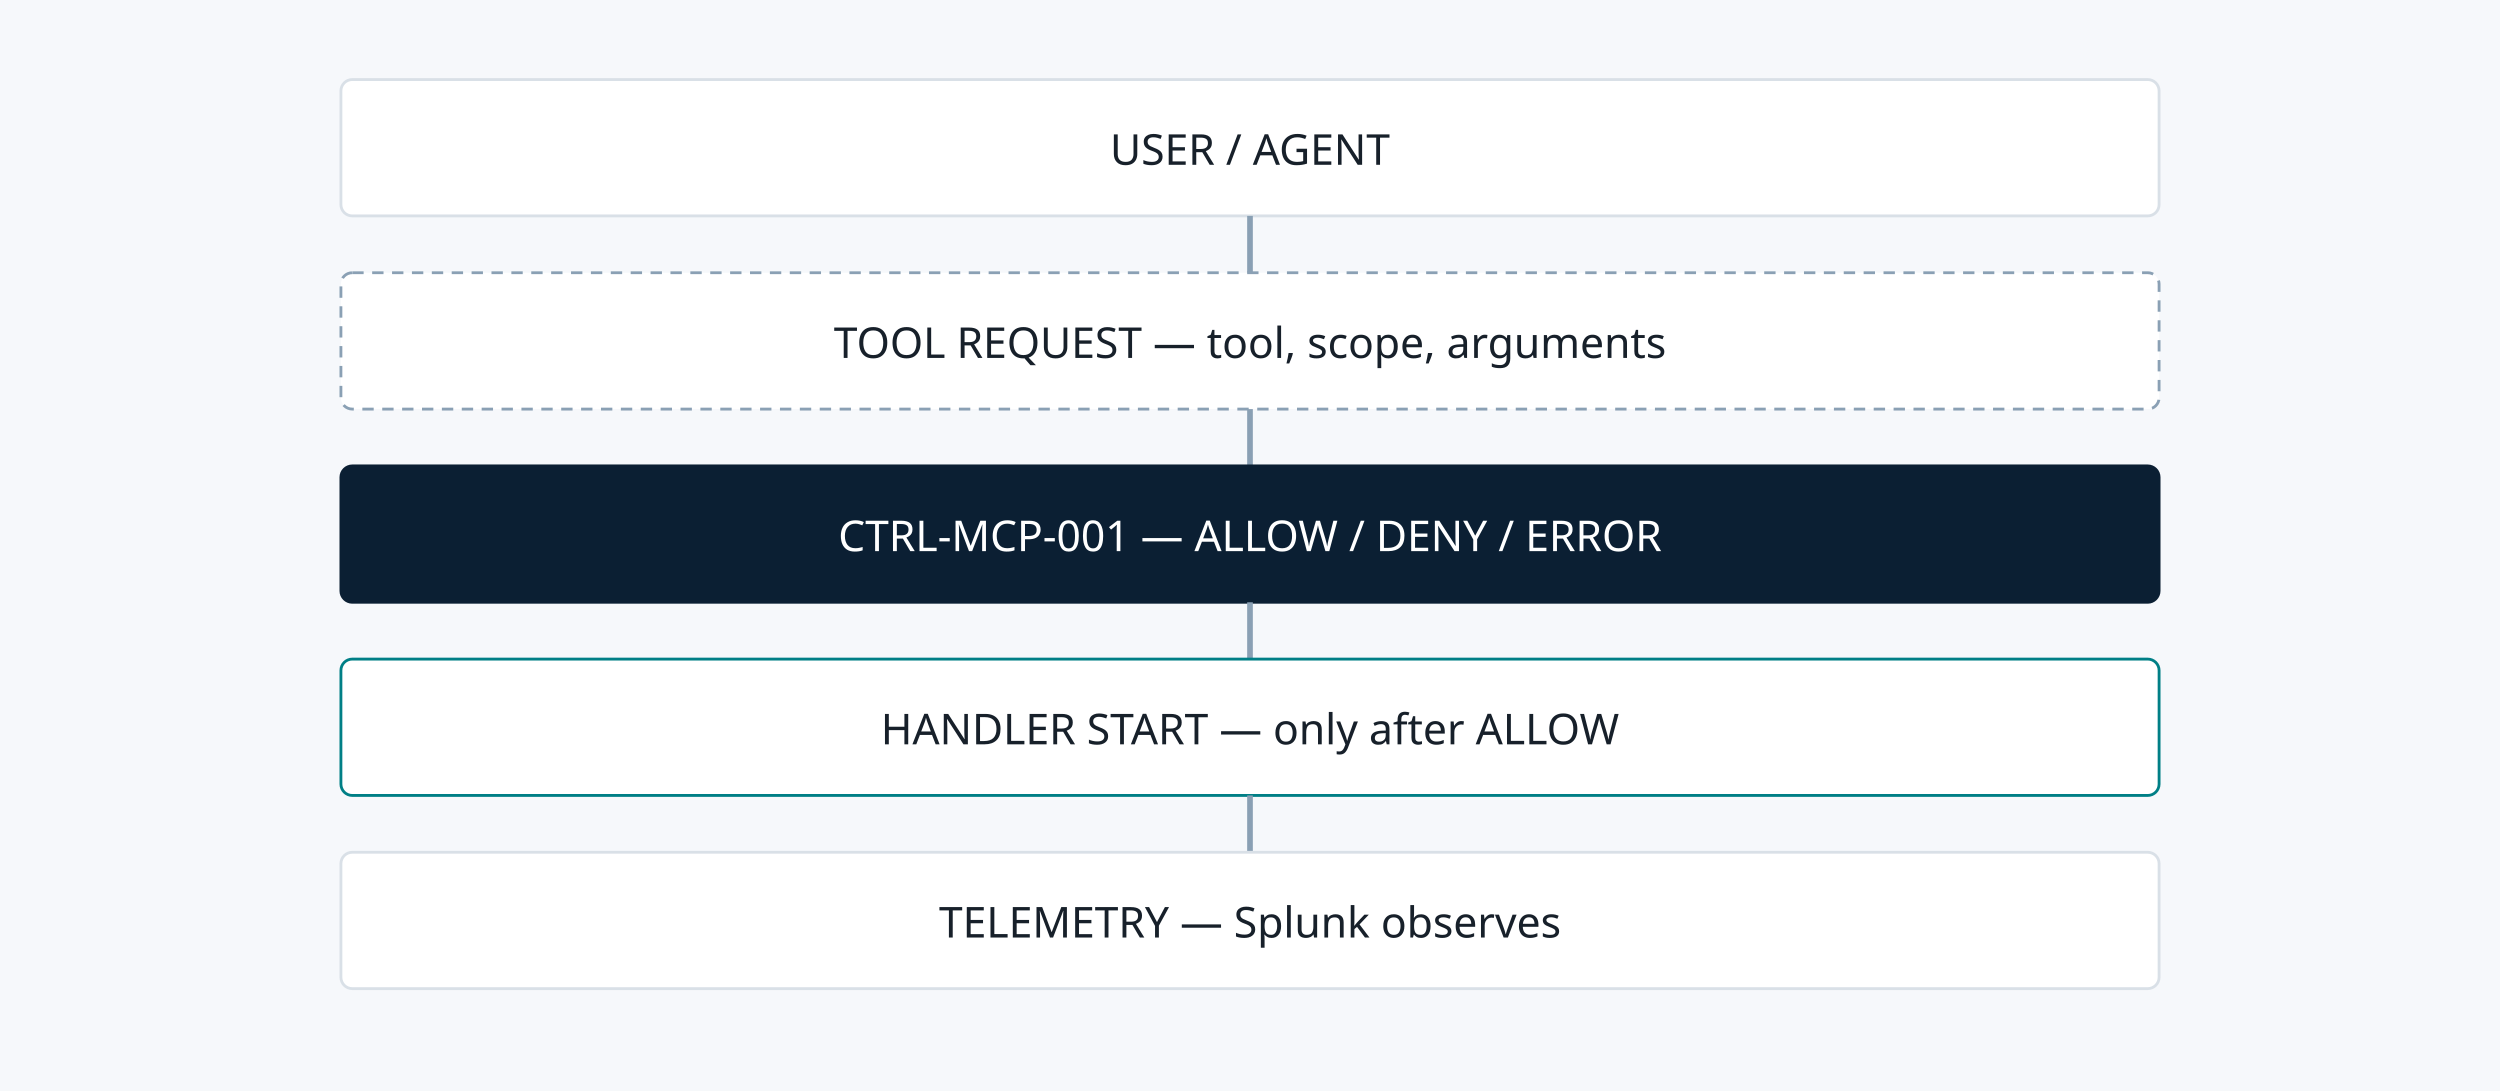
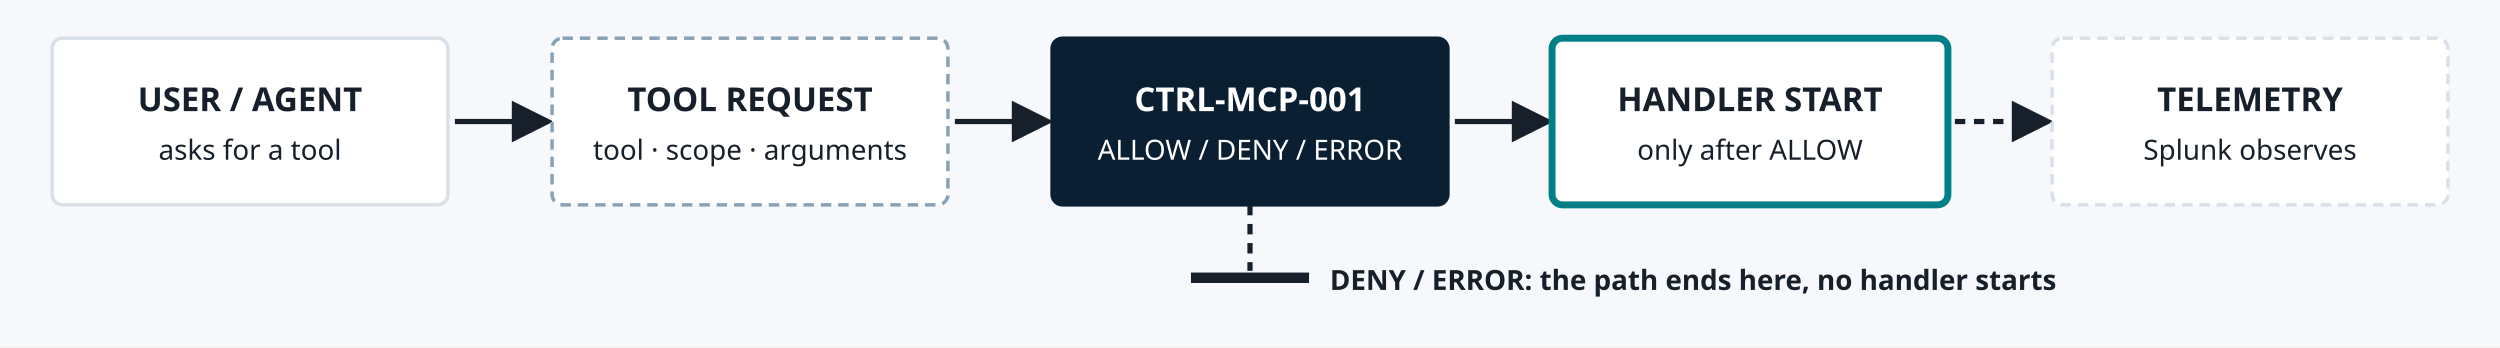
- <svg xmlns="http://www.w3.org/2000/svg" viewBox="0 0 880 384" role="img" aria-labelledby="title desc">
-   <rect width="880" height="384" fill="#F6F8FB" />
-   <g font-family="system-ui, Segoe UI, sans-serif" font-size="15" fill="#17202A">
-     <rect x="120" y="28" width="640" height="48" rx="4" fill="#FFFFFF" stroke="#D9E0E7" />
-     <text x="440" y="58" text-anchor="middle" fill="#17202A">USER / AGENT</text>
-     <path d="M440 76 V96" stroke="#8AA0B4" stroke-width="2" fill="none" />
-     <rect x="120" y="96" width="640" height="48" rx="4" fill="#FFFFFF" stroke="#8AA0B4" stroke-dasharray="4 3" />
-     <text x="440" y="126" text-anchor="middle" fill="#17202A">TOOL REQUEST — tool, scope, arguments</text>
-     <path d="M440 144 V164" stroke="#8AA0B4" stroke-width="2" fill="none" />
-     <rect x="120" y="164" width="640" height="48" rx="4" fill="#0B1F33" stroke="#0B1F33" />
-     <text x="440" y="194" text-anchor="middle" fill="#FFFFFF">CTRL-MCP-001 — ALLOW / DENY / ERROR</text>
-     <path d="M440 212 V232" stroke="#8AA0B4" stroke-width="2" fill="none" />
-     <rect x="120" y="232" width="640" height="48" rx="4" fill="#FFFFFF" stroke="#007F86" />
-     <text x="440" y="262" text-anchor="middle" fill="#17202A">HANDLER START — only after ALLOW</text>
-     <path d="M440 280 V300" stroke="#8AA0B4" stroke-width="2" fill="none" />
-     <rect x="120" y="300" width="640" height="48" rx="4" fill="#FFFFFF" stroke="#D9E0E7" />
-     <text x="440" y="330" text-anchor="middle" fill="#17202A">TELEMETRY — Splunk observes</text>
+ <svg xmlns="http://www.w3.org/2000/svg" viewBox="0 0 1440 200" role="img" aria-labelledby="title desc">
+   <rect width="1440" height="200" fill="#F6F8FB" />
+   <defs>
+     <marker id="arrow" viewBox="0 0 10 10" refX="8" refY="5" markerWidth="8" markerHeight="8" orient="auto-start-reverse">
+       <path d="M0 0 L10 5 L0 10 z" fill="#17202A" />
+     </marker>
+   </defs>
+   <g font-family="system-ui, Segoe UI, sans-serif" fill="#17202A">
+     <rect x="30" y="22" width="228" height="96" rx="6" fill="#FFFFFF" stroke="#D9E0E7" stroke-width="2" />
+     <text x="144" y="64" text-anchor="middle" font-size="19" font-weight="700" fill="#17202A">USER / AGENT</text>
+     <text x="144" y="92" text-anchor="middle" font-size="16" fill="#17202A">asks for a tool</text>
+     <line x1="262" y1="70" x2="314" y2="70" stroke="#17202A" stroke-width="3" marker-end="url(#arrow)" />
+     <rect x="318" y="22" width="228" height="96" rx="6" fill="#FFFFFF" stroke="#8AA0B4" stroke-width="2" stroke-dasharray="6 4" />
+     <text x="432" y="64" text-anchor="middle" font-size="19" font-weight="700" fill="#17202A">TOOL REQUEST</text>
+     <text x="432" y="92" text-anchor="middle" font-size="16" fill="#17202A">tool · scope · arguments</text>
+     <line x1="550" y1="70" x2="602" y2="70" stroke="#17202A" stroke-width="3" marker-end="url(#arrow)" />
+     <rect x="606" y="22" width="228" height="96" rx="6" fill="#0B1F33" stroke="#0B1F33" stroke-width="2" />
+     <text x="720" y="64" text-anchor="middle" font-size="19" font-weight="700" fill="#FFFFFF">CTRL-MCP-001</text>
+     <text x="720" y="92" text-anchor="middle" font-size="16" fill="#FFFFFF">ALLOW / DENY / ERROR</text>
+     <line x1="838" y1="70" x2="890" y2="70" stroke="#17202A" stroke-width="3" marker-end="url(#arrow)" />
+     <rect x="894" y="22" width="228" height="96" rx="6" fill="#FFFFFF" stroke="#007F86" stroke-width="4" />
+     <text x="1008" y="64" text-anchor="middle" font-size="19" font-weight="700" fill="#17202A">HANDLER START</text>
+     <text x="1008" y="92" text-anchor="middle" font-size="16" fill="#17202A">only after ALLOW</text>
+     <line x1="1126" y1="70" x2="1178" y2="70" stroke="#17202A" stroke-width="3" stroke-dasharray="6 5" marker-end="url(#arrow)" />
+     <rect x="1182" y="22" width="228" height="96" rx="6" fill="#FFFFFF" stroke="#D9E0E7" stroke-width="2" stroke-dasharray="6 4" />
+     <text x="1296" y="64" text-anchor="middle" font-size="19" font-weight="700" fill="#17202A">TELEMETRY</text>
+     <text x="1296" y="92" text-anchor="middle" font-size="16" fill="#17202A">Splunk observes</text>
+     <line x1="720" y1="118" x2="720" y2="156" stroke="#17202A" stroke-width="3" stroke-dasharray="6 5" />
+     <line x1="686" y1="160" x2="754" y2="160" stroke="#17202A" stroke-width="6" />
+     <text x="766" y="167" font-size="16" font-weight="700" fill="#17202A">DENY / ERROR: the path ends here, no handler starts</text>
  </g>
</svg>
